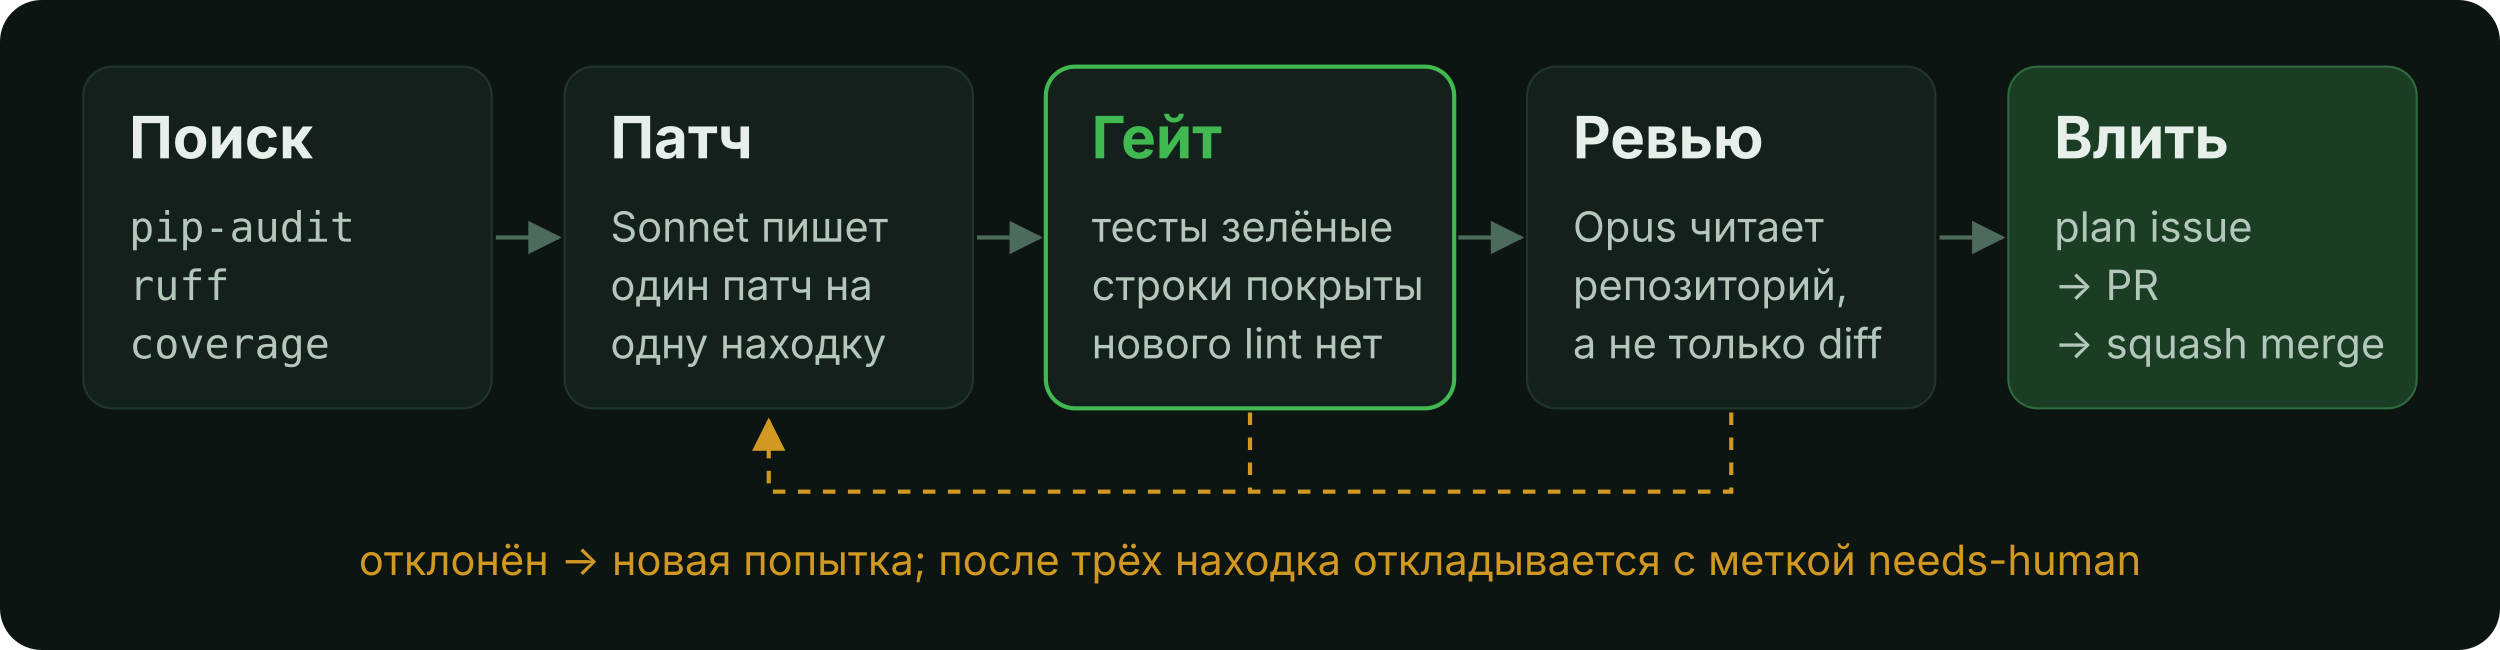
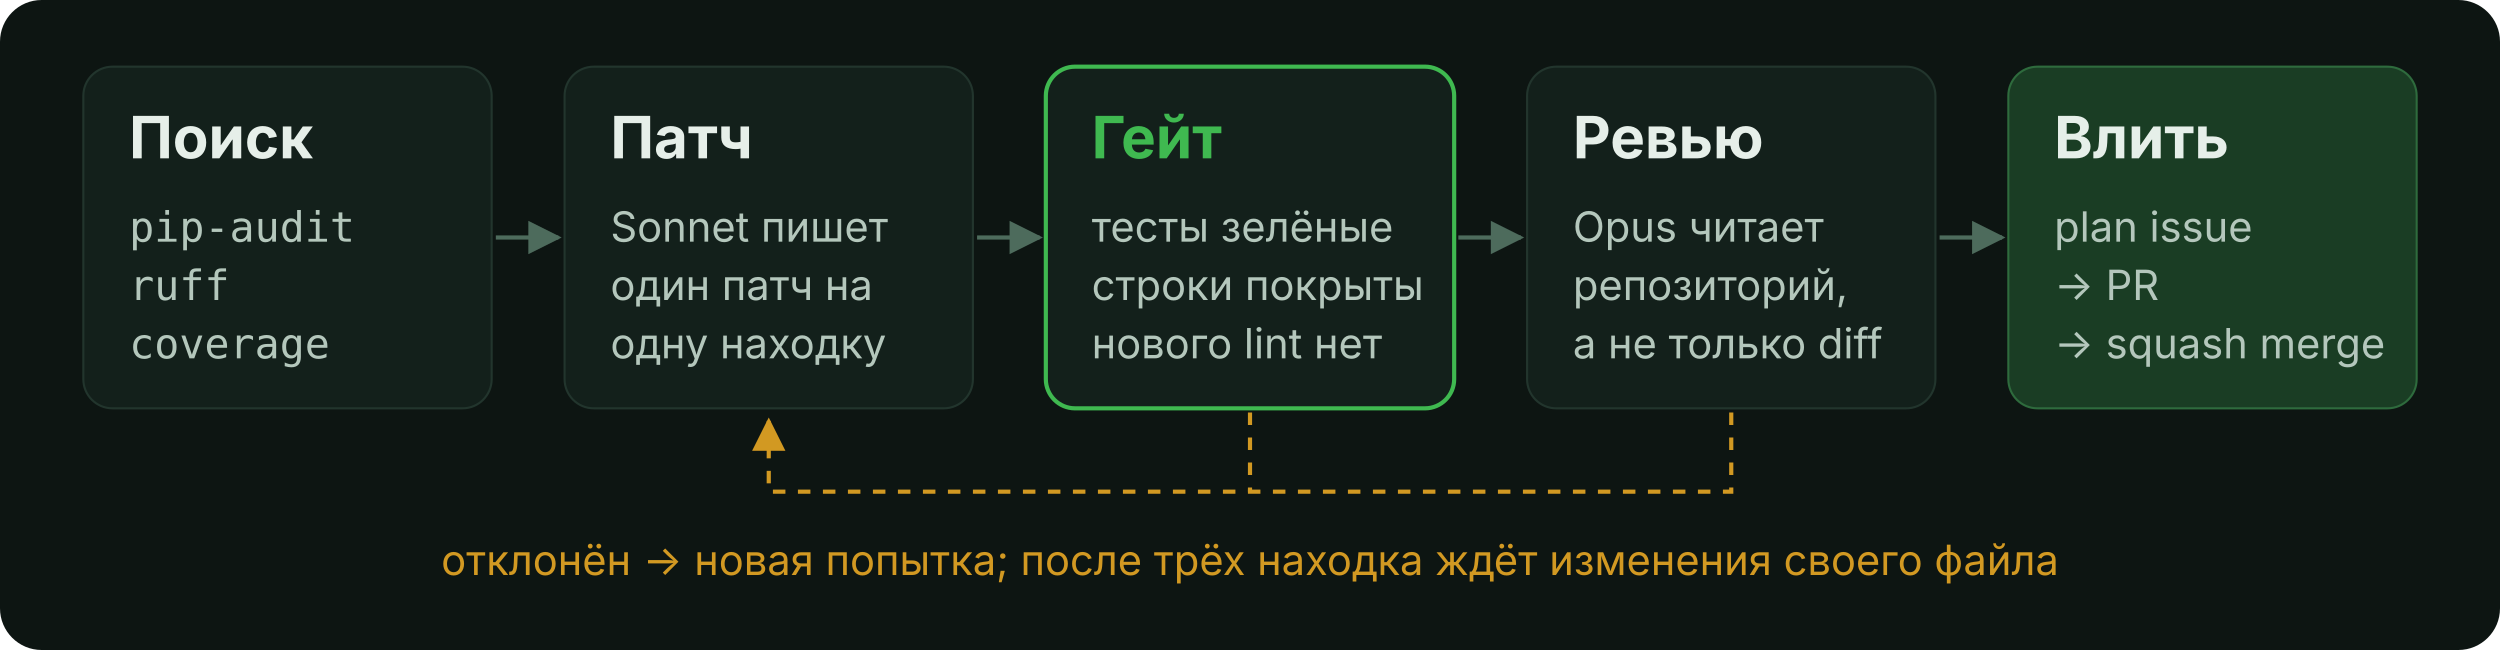
<svg xmlns="http://www.w3.org/2000/svg" viewBox="0 0 1200 312" width="1200" height="312" role="img" aria-labelledby="t d">
  <defs>
    <marker id="arrow" viewBox="0 0 10 10" refX="9" refY="5" markerWidth="8" markerHeight="8" orient="auto-start-reverse">
      <path d="M0 0 L10 5 L0 10 z" fill="#4d6b5c" />
    </marker>
    <marker id="arrow-park" viewBox="0 0 10 10" refX="9" refY="5" markerWidth="8" markerHeight="8" orient="auto-start-reverse">
      <path d="M0 0 L10 5 L0 10 z" fill="#d29922" />
    </marker>
  </defs>
  <rect width="1200" height="312" rx="20" fill="#0d1512" />
  <g font-family="-apple-system, BlinkMacSystemFont, 'Segoe UI', Inter, sans-serif">
    <g id="find" transform="translate(40 32)">
      <rect width="196" height="164" rx="14" fill="#13201b" stroke="#22352d" />
      <text x="22" y="44" font-size="28" font-weight="700" fill="#e6efe9">Поиск</text>
      <g font-family="ui-monospace, SFMono-Regular, Menlo, Consolas, monospace" font-size="20" fill="#b4c7bc">
        <text x="22" y="84">pip-audit</text>
        <text x="22" y="112">ruff</text>
        <text x="22" y="140">coverage</text>
      </g>
    </g>
    <g id="patch" transform="translate(271 32)">
      <rect width="196" height="164" rx="14" fill="#13201b" stroke="#22352d" />
      <text x="22" y="44" font-size="28" font-weight="700" fill="#e6efe9">Патч</text>
      <g font-size="20" fill="#b4c7bc">
        <text x="22" y="84">Sonnet пишет</text>
        <text x="22" y="112">один патч на</text>
        <text x="22" y="140">одну находку</text>
      </g>
    </g>
    <g id="gate" transform="translate(502 32)">
      <rect width="196" height="164" rx="14" fill="#13201b" stroke="#3fb950" stroke-width="2" />
      <text x="22" y="44" font-size="28" font-weight="700" fill="#3fb950">Гейт</text>
      <g font-size="20" fill="#b4c7bc">
        <text x="22" y="84">тесты зелёные</text>
        <text x="22" y="112">строки покрыты</text>
        <text x="22" y="140">нового lint нет</text>
      </g>
    </g>
    <g id="review" transform="translate(733 32)">
      <rect width="196" height="164" rx="14" fill="#13201b" stroke="#22352d" />
      <text x="22" y="44" font-size="28" font-weight="700" fill="#e6efe9">Ревью</text>
      <g font-size="20" fill="#b4c7bc">
        <text x="22" y="84">Opus читает</text>
        <text x="22" y="112">репозиторий,</text>
        <text x="22" y="140">а не только diff</text>
      </g>
    </g>
    <g id="merge" transform="translate(964 32)">
      <rect width="196" height="164" rx="14" fill="#1a3d24" stroke="#2e6b3d" />
      <text x="22" y="44" font-size="28" font-weight="700" fill="#e6efe9">Влить</text>
      <g font-size="20" fill="#b4c7bc">
        <text x="22" y="84">plan issue</text>
        <text x="22" y="112">→ PR</text>
        <text x="22" y="140">→ squash merge</text>
      </g>
    </g>
    <g stroke="#4d6b5c" stroke-width="2" marker-end="url(#arrow)">
      <line x1="238" y1="114" x2="268" y2="114" />
      <line x1="469" y1="114" x2="499" y2="114" />
      <line x1="700" y1="114" x2="730" y2="114" />
      <line x1="931" y1="114" x2="961" y2="114" />
    </g>
    <g id="park">
      <path d="M831 198 V236 H369 V202" fill="none" stroke="#d29922" stroke-width="2" stroke-dasharray="6 6" marker-end="url(#arrow-park)" />
      <path d="M600 198 V236" fill="none" stroke="#d29922" stroke-width="2" stroke-dasharray="6 6" />
-       <text x="600" y="276" font-size="20" fill="#d29922" text-anchor="middle">отклонён → новая попытка; после трёх находка откладывается с меткой needs-human</text>
+       <text x="600" y="276" font-size="20" fill="#d29922" text-anchor="middle">отклонён → новая попытка; после трёх находка ждёт изменения своего файла</text>
    </g>
  </g>
</svg>
